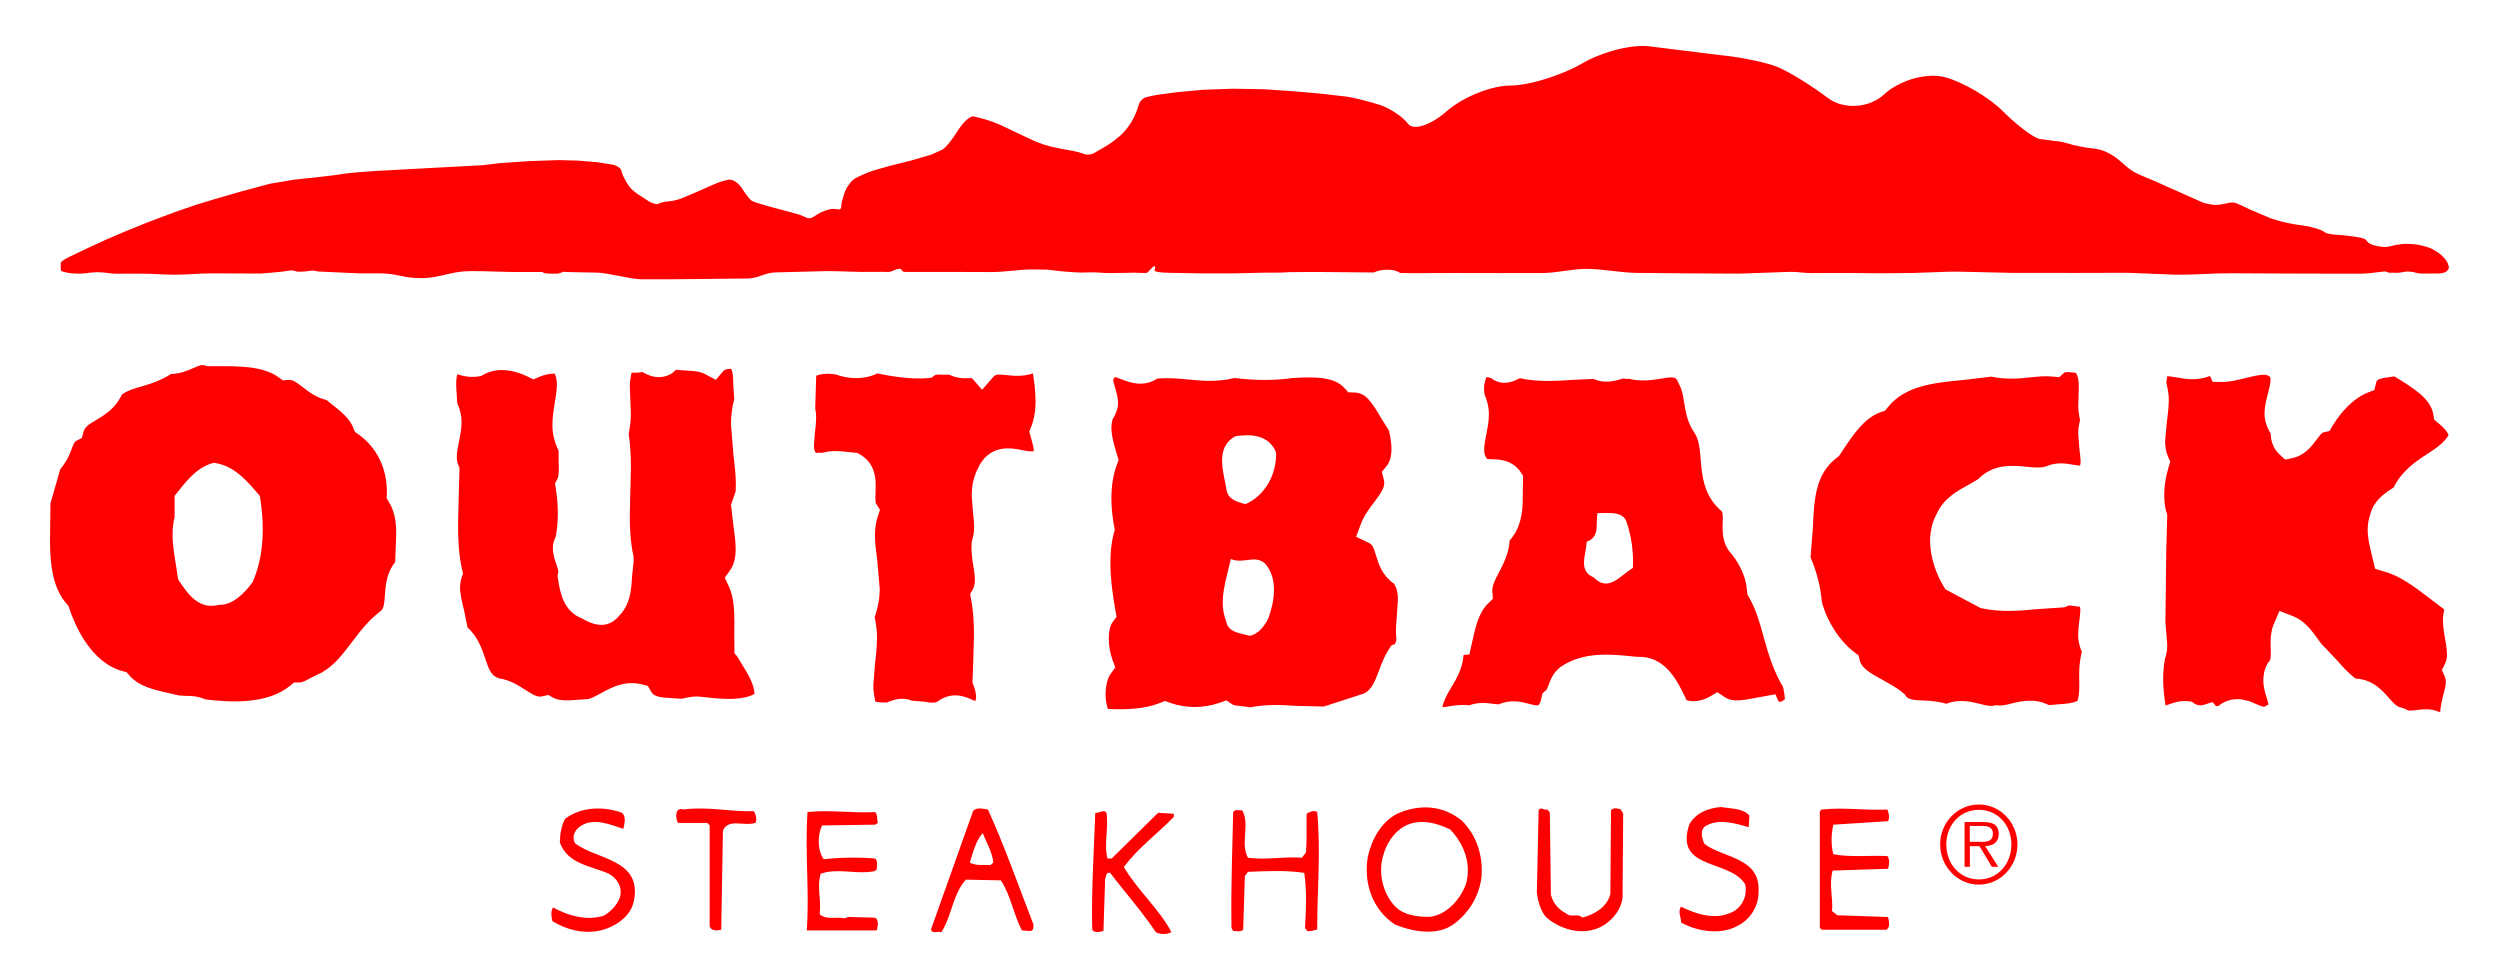
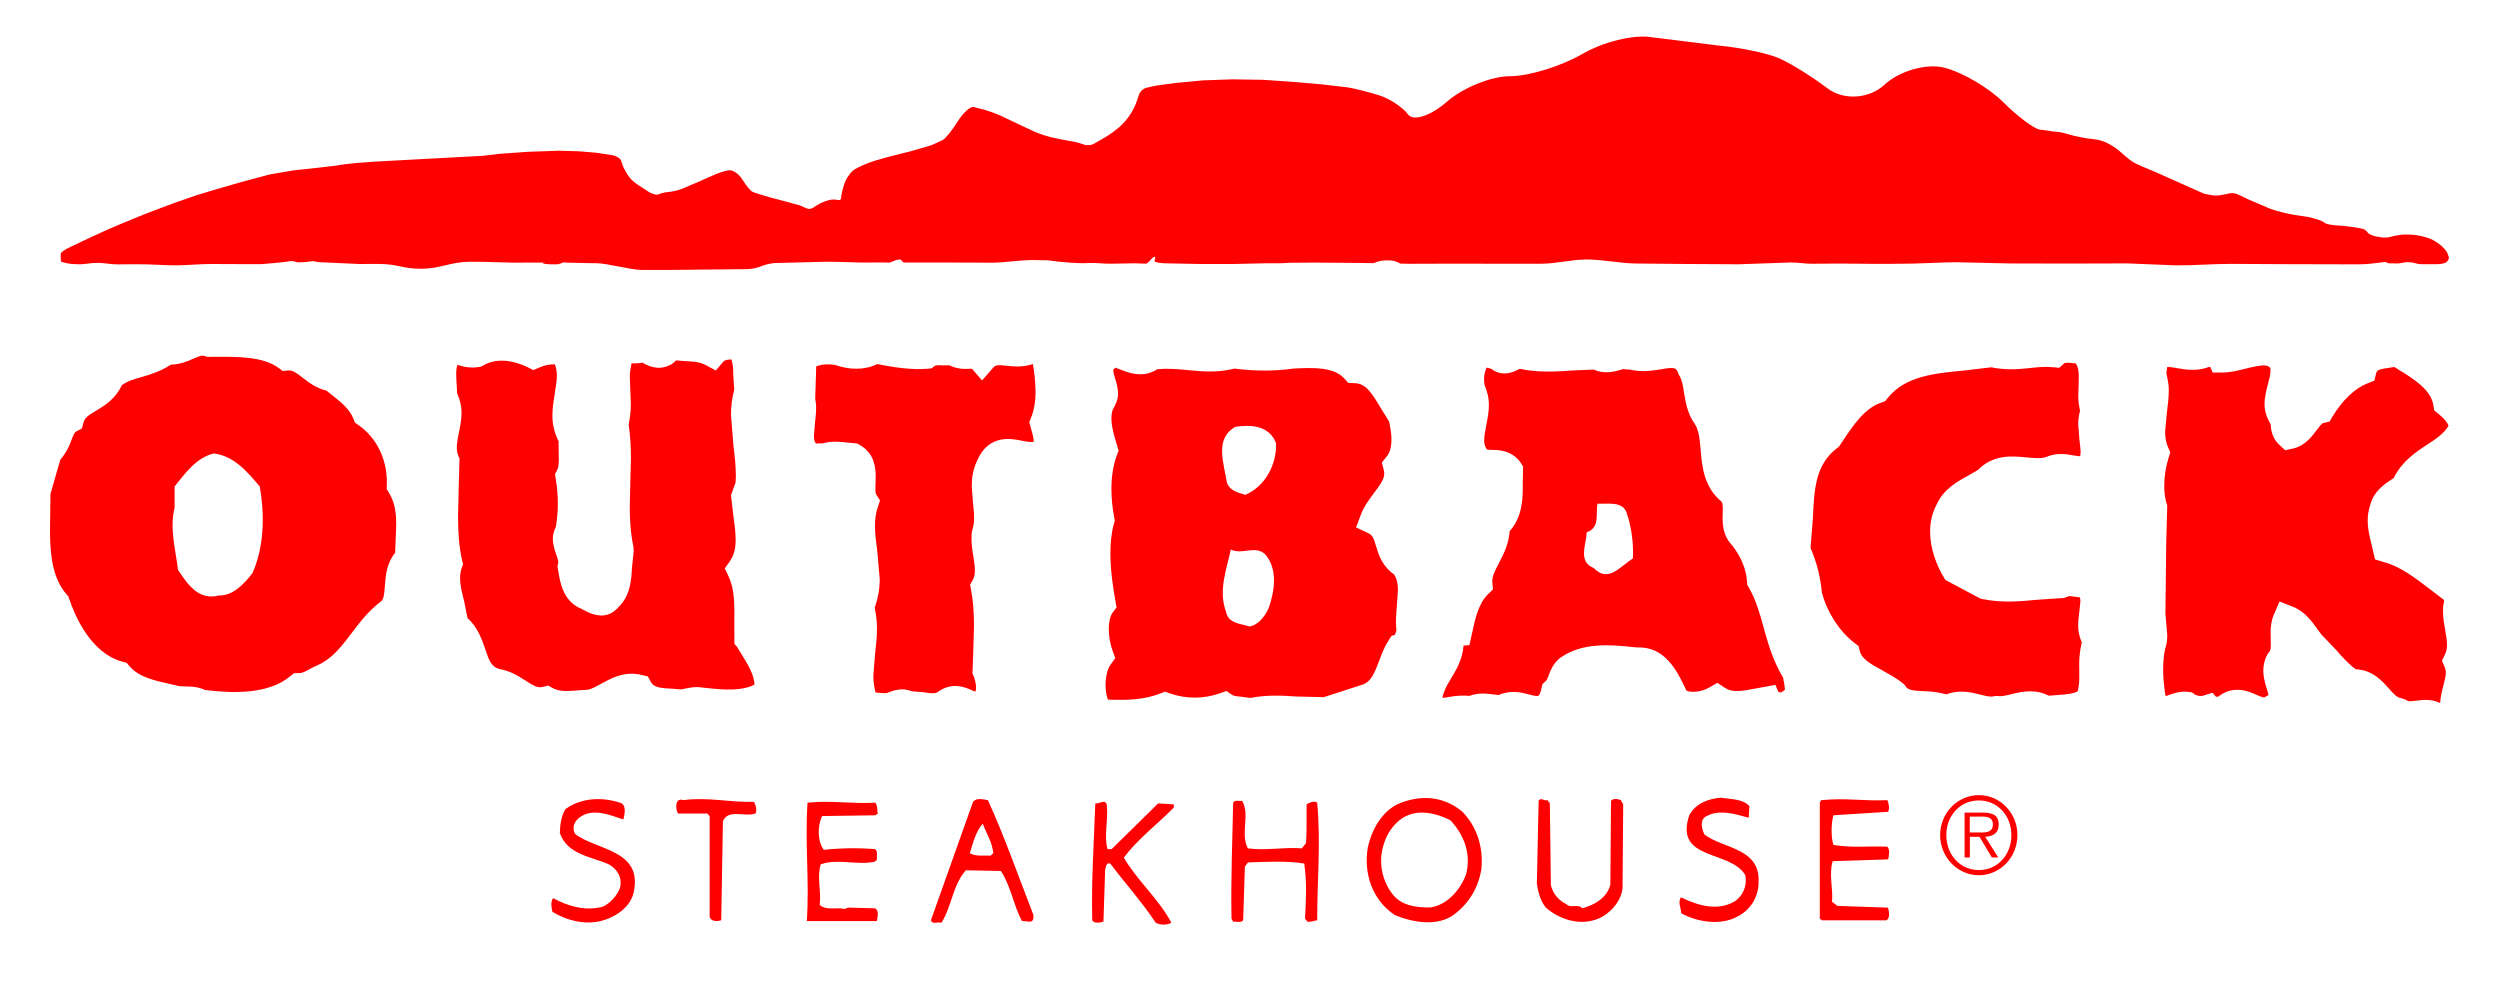
- <svg xmlns="http://www.w3.org/2000/svg" width="250" height="98">
+ <svg xmlns="http://www.w3.org/2000/svg" width="800" height="314" viewBox="0 35 250 30">
  <g fill="red">
    <path d="M55.303 90.747c1.46.8 3.232 1.34 4.996.853.68-.32 1.426-1.097 1.697-1.87.274-1.06-.305-1.904-1.122-2.362-1.73-.772-4.143-.95-4.893-3.138.033-.845.136-1.656.543-2.362 1.6-1.195 3.806-1.263 5.643-.6.5.38.27 1.123.168 1.615-1.325-.427-3-1.166-4.313-.248-.575.383-.883 1.096-.5 1.7 2.07 1.624 6.66 1.553 5.88 5.675-.274 1.654-1.906 2.675-3.335 3.033-1.696.388-3.427-.07-4.825-.923-.1-.423-.2-1.017.07-1.374m13.04-9.8c2.512-.316 4.655.25 7.03.173.174.25.345.778.174 1.165-1.157.387-2.722-.492-3.263.775l-.17 9.902c-.377.14-1.054.14-1.157-.354V82.543l-.24-.25h-2.923c-.27-.426-.337-1.654.55-1.338m12.4.25c2.375-.25 4.382.136 6.762 0 .27.276.168.735.27 1.087l-.27.175-5.3.075c-.48.948-.48 2.538.168 3.38a27.46 27.46 0 0 1 5.132-.072c.304.248.135.742.168 1.094l-.24.175c-1.905.356-3.602-.35-5.37.248-.405 1.304.07 2.573-.103 4.053.646.63 1.77.2 2.448.417l.407-.14 2.687.072c.44.277.233.883.168 1.272h-6.998c.272-4.16-.204-7.58.07-11.838m22.595 11.24c-1.497-3.842-2.853-7.752-4.553-11.488-.443-.072-1.16-.283-1.494.173l-4.213 11.845c.206.46.613.103 1.054.244 1.054-1.66 1.12-3.77 2.445-5.252l3.5.07c1.02 1.55 1.26 3.42 2.104 5l.748.065c.38.036.444-.315.4-.666m-4.317-5.92c-.68-.07-1.356.104-2.038-.252.308-1.02.612-2.217 1.293-2.953.373.98.95 1.863 1.054 2.953l-.3.252m10.5-5.237c.34.1 1.122-.566 1.157.275.133 1.477-.305 3.033.068 4.3h.407l4.654-4.574 1.564.1v.317c-1.7 1.724-3.602 3.136-4.996 5.004 1.326 2.285 3.567 4.227 4.757 6.518a1.76 1.76 0 0 1-1.561 0c-1.36-2.047-3.06-3.947-4.554-5.922-.442-.14-.404.36-.513.605l-.168 5.2c-.34.106-.95.213-1.12-.14-.102-3.986.168-7.72.304-11.693m13.796-.07c.208-.323.615-.108.883-.18.823 1.338-.2 3.3.58 4.755 1.8.25 3.534-.14 5.402 0l.412-.53c.1-1.444.03-2.46.06-3.873.3-.172.712-.386 1.057-.172.373 4.187 0 7.604 0 11.767-.306.032-.6.2-.988.14l-.23-.316c.104-2.008.203-3.453-.075-5.5-1.768-.278-3.7-.176-5.635-.106l-.304.424-.17 5.36c-.24.278-.646.104-1 .14l-.168-.315c-.07-4.34.1-7.934.165-11.592m22.85.847c-1.907-1.55-4.248-1.653-6.458-.668-1.63.847-2.547 2.608-2.926 4.3-.434 2.644.445 5.25 2.7 6.767 1.795.738 4.275 1.195 5.943-.07 1.5-1.13 2.445-2.714 2.72-4.582.202-2.186-.476-4.268-1.97-5.745m.403 6.4c-.578 1.518-1.902 3.035-3.6 3.24-1.46 0-2.925-.206-3.8-1.44-.984-1.307-1.357-3.175-.815-4.832.3-1.056.954-2.072 1.938-2.705 1.5-.92 3.297-.46 4.726.24 1.4 1.48 2.138 3.423 1.56 5.497m7.278-7.43c.236-.4.542.07.883-.072l.238.322.104 8.205a2.84 2.84 0 0 0 1.525 1.865c.512.488 1.117-.07 1.623.422 1.196-.315 2.458-1.022 2.8-2.356l.065-8.386c.24-.286.712-.178.98-.072l.238.423-.064 8.353c-.104 1.305-1.223 2.568-2.38 3.063-1.803.772-3.88.142-5.303-1.096-.545-.7-.753-1.513-.887-2.392l.177-8.28m14.245 9.658c1.602.78 3.568 1.413 5.308.43.9-.562 1.32-1.62 1.117-2.646-1.498-2.57-7.138-1.4-5.607-6 .65-1.2 1.935-1.65 3.158-1.757.987.172 2.177.104 2.858.843l-.07 1.168c-1.192-.32-2.9-.888-4.18-.18-.784.35-.508 1.304-.242 1.863 1.87 1.415 5.6 1.34 5.406 4.76a3.8 3.8 0 0 1-2.14 3.45c-1.662.92-4.045.527-5.6-.352 0-.53-.373-1.095 0-1.6m14.002-9.7c2.52-.244 4.076.104 6.625 0 .138.354.24.807.07 1.163l-5.472.35c-.24.886-.24 2.183 0 2.958 1.694.32 3.5.1 5.4.182.27.316.17.882.07 1.27l-5.54.18c-.406 1.3.066 2.848-.07 4.05l.54.42 5.067.175c.066.35.274.987-.173 1.272h-6.42l-.234-.178v-11.6l.134-.25m11.9 3.498c0-2.2 1.735-3.994 3.873-3.994s3.856 1.795 3.856 3.994c0 2.22-1.722 4.016-3.856 4.016s-3.873-1.798-3.873-4.016m7.123 0c0-1.942-1.373-3.463-3.25-3.463s-3.256 1.52-3.256 3.463c0 1.967 1.375 3.5 3.256 3.5s3.25-1.525 3.25-3.5zm-1.316 2.238h-.637l-1.232-2.063h-.967v2.063h-.528V82.2h1.886c1.14 0 1.53.443 1.53 1.185 0 .876-.598 1.206-1.36 1.224l1.306 2.062zm-2.03-2.5c.612 0 1.5.103 1.5-.808 0-.694-.554-.778-1.082-.778h-1.233v1.586h.804M38.67 49.84l.014-.438.003-.236c0-2.355-1.022-4.433-2.83-5.718l-.362-.253-.158-.4c-.38-.967-1.244-1.648-2.247-2.44L32.645 40c-.97-.228-1.717-.774-2.326-1.25-.714-.562-1.076-.8-1.486-.766l-.55.054-.448-.325c-1.545-1.12-4.005-1.1-6.172-1.095l-.95.005-.23-.077c-.285-.097-.53-.008-1.17.27-.566.25-1.307.573-2.206.578-.945.613-1.953.972-2.867 1.225-.834.228-1.535.45-2.06.842-.592 1.315-1.66 2.005-2.5 2.502-.842.492-1.195.75-1.323 1.2l-.166.623-.573.302c-.182.092-.3.373-.506.95-.197.556-.535 1.242-1.08 1.866l-.987 3.424-.02 1.828L5 53.926c0 2.44.23 4.795 1.648 6.44l.193.22.092.274c.532 1.588 2.114 5.375 5.292 6.242l.435.12.296.338c.942 1.098 2.542 1.45 4.088 1.787l.857.202.726.04c.524-.014 1.2.04 1.902.35 2.58.313 6.207.5 8.476-1.36l.4-.33h.524c.318 0 .655-.188 1.185-.48l1.315-.636-.236.104c1.223-.682 2.073-1.805 2.972-2.992.814-1.075 1.657-2.188 2.9-3.145.305-.2.367-.688.427-1.646.065-.974.193-2.22 1.024-3.24l.046-1.14.06-1.707c0-1.167-.146-2.193-.726-3.156l-.225-.367m64.874-9.883c0-.938-.124-1.833-.254-2.625-.95.333-1.853.263-2.584.18-.963-.107-1.162-.082-1.398.2l-1.1 1.262-1.016-1.167-.338.008c-.46.035-1.205.014-1.934-.356l-.655.014c-.467-.028-.684-.033-.8.062l-.332.24-.4.034c-1.572.133-3.376-.142-5.017-.47-1.26.646-2.872.57-4.156.1-.794-.133-1.454-.07-1.94.136l-.1 3.217c.042.3.093.58.093.877 0 .552-.063 1.088-.12 1.597l-.1 1.28c0 .397.082.595.202.748a2.06 2.06 0 0 1 .624-.014c.884-.25 1.67-.188 2.42-.1l1.1.108.28.166c1.358.794 1.55 2.103 1.55 3.132l-.014.644-.018.563c0 .263.018.494.083.592l.378.598-.223.67c-.207.6-.28 1.24-.28 1.885 0 .802.114 1.625.228 2.48l.248 2.83c0 .936-.16 1.896-.508 2.864a9.46 9.46 0 0 1 .236 2.06c0 .876-.093 1.72-.193 2.55l-.174 2.224c0 .548.082 1.1.222 1.63a5.47 5.47 0 0 0 1.098.072c.06-.018.24-.088.24-.088.434-.168 1.355-.502 2.276-.1l1.212.1c.806.13 1.122.153 1.404-.035 1.472-1.063 2.826-.438 3.55-.1l.196.07c.02-.1.082-.2.082-.334a3.38 3.38 0 0 0-.25-1.206l-.117-.28.068-1.804.083-2.93c0-1.24-.065-2.46-.285-3.604l-.1-.54.27-.47c.147-.268.205-.584.205-.948 0-.417-.074-.896-.153-1.4-.1-.58-.184-1.182-.184-1.802l.023-.554.022-.152.04-.143a3.89 3.89 0 0 0 .174-1.234c0-.45-.048-.923-.108-1.43l-.128-1.712c0-.823.125-1.685.55-2.578 1.165-2.66 3.445-2.185 4.54-1.954.655.136.924.127 1.125.08-.018-.302-.097-.635-.203-1.014l-.26-.934.185-.456c.337-.838.454-1.783.454-2.718zm-29.92 25.6l-.185-.265-.01-2.193.01-.896c0-1.297-.08-2.588-.584-3.63l-.378-.8.5-.705c.445-.618.587-1.35.587-2.166 0-.713-.104-1.493-.22-2.32L73.1 50.47l.46-1.304.026-.665c0-1-.12-2-.242-3l-.246-3.06a9.89 9.89 0 0 1 .325-2.53l-.097-1.5c0-.717-.057-1.18-.193-1.525-.324.003-.652.04-.785.2l-.766.9-1.042-.56c-.58-.314-1.283-.34-2.084-.38l-.83-.07-.487.4-.154.07c-1.212.604-2.226.05-2.752-.248-.416.093-.798.085-1.082.07-.075.44-.17.88-.17 1.32l.103 2.803c0 .635-.083 1.314-.214 2a24.37 24.37 0 0 1 .222 3.352l-.117 4.868c0 1.328.08 2.646.373 4.02l.02.425-.168 1.633c-.068 1.295-.172 2.895-1.443 4.043.03-.033.063-.04.092-.072l-.182.187c.036-.042.054-.077.1-.114-.84.924-1.98 1.004-3.4.207l-.226-.12.14.056c-1.942-.692-2.266-2.68-2.442-3.748l-.092-.562.075-.3c0-.03.005-.062.005-.1 0-.194-.1-.483-.208-.784-.142-.4-.335-.967-.335-1.6 0-.372.12-.767.307-1.17a14.56 14.56 0 0 0 .19-2.287 14.98 14.98 0 0 0-.202-2.469l-.078-.5.228-.435c.125-.236.154-.663.154-1.116l-.02-.766v-.965c-.42-.848-.623-1.7-.623-2.542 0-.8.128-1.568.236-2.26.12-.712.214-1.307.214-1.83a3 3 0 0 0-.211-1.076 3.7 3.7 0 0 0-1.523.315l-.62.263-.6-.3c-.948-.453-2.785-1.084-4.387-.177l-.223.123-.253.05c-.763.128-1.5-.005-2.14-.214-.08.266-.114.595-.114.96 0 .405.034.837.06 1.214l.036.677c.293.646.44 1.295.44 1.904 0 .72-.135 1.4-.263 2-.122.604-.212 1.08-.212 1.507a2.12 2.12 0 0 0 .155.837l.117.26-.077 2.73-.07 3.02c0 1.552.087 3.063.402 4.418l.096.408-.142.4a2.98 2.98 0 0 0-.152.979c0 .713.195 1.48.405 2.324l.336 1.674c.992.906 1.426 2.076 1.75 3.053.437 1.318.658 1.803 1.418 2.047 1.037.158 1.885.68 2.567 1.117.88.566 1.288.8 1.784.673l.55-.134.498.275c.66.358 1.6.283 2.616.197l.885-.057c.394-.103.826-.334 1.293-.592 1.048-.578 2.346-1.293 4.04-.888l.632.153.318.57c.28.524.917.607 2.2.664l.795.063.27-.05c.502-.1 1.133-.25 1.72-.15l.68.07c1.645.175 3.445.306 4.686-.352-.046-.962-.584-1.877-1.216-2.904l-.593-.97zm29.806-28.245l.2-.07c-.08.042-.157.044-.236.076l.046-.005zm74.9 31.424c-.97-1.607-1.48-3.28-1.927-4.898-.396-1.47-.78-2.848-1.5-4.114l-.174-.3-.026-.34c-.093-1.263-.595-2.464-1.526-3.67l.16.17c-1.147-1.063-1.1-2.438-1.067-3.354.02-.596.02-.965-.127-1.137-1.75-1.472-1.934-3.47-2.072-5.095-.086-1.042-.172-2.028-.6-2.683-.723-1-.905-2.123-1.066-3.105-.1-.652-.2-1.27-.462-1.703l-.05-.087-.04-.103c-.25-.617-.3-.714-1.9-.432-.884.155-1.963.258-3.053-.008a1.76 1.76 0 0 1-.567-.035c-.037.008-.27.077-.27.077-.58.177-1.668.46-2.684-.028l-2.058.087c-1.7.124-3.584.228-5.335-.164l-.158.077c-1.07.56-1.975.498-2.708-.08l-.46-.12a2.82 2.82 0 0 0-.256 1.14 2.96 2.96 0 0 0 .07.657c.277.644.414 1.283.414 1.904 0 .755-.146 1.475-.274 2.116s-.2 1.115-.2 1.5a1.43 1.43 0 0 0 .28.875c.134.024.3.032.494.038.695.01 1.863.035 2.77 1.125l.35.54-.033 1.717v.5c0 1.355-.17 2.98-1.313 4.248-.078 1.264-.6 2.297-1.046 3.143-.423.8-.688 1.328-.688 1.864l.006.132.056.687-.495.483c-.936.912-1.268 2.38-1.6 3.935l-.256 1.146-.584.057c-.1 1.354-.724 2.422-1.3 3.36-.4.658-.697 1.248-.82 1.86a5.53 5.53 0 0 0 .746-.102c.566-.097 1.248-.172 1.965-.094.846-.328 1.73-.238 2.416-.14l.5.053c1.186-.524 2.297-.264 3.06-.053.672.188.838.175.97.1.1-.2.185-.367.2-.48l.146-.65.426-.396.182-.43c.184-.498.43-1.18 1.08-1.734l.054-.044.058-.045c2.264-1.58 5.077-1.292 7.346-1.054l.4.035c2.714-.107 3.936 2.396 4.666 3.9l.2.423c.637.24 1.602.066 2.294-.33l.792-.462.76.507c.717.473 1.62.342 3.02.07l2.02-.37.315.72a6.23 6.23 0 0 1 .239.037c.18-.094.322-.188.4-.273-.012-.313-.072-.648-.15-1.032-.007 0-.016-.065-.027-.14zm66.366-3.343c0-.405-.072-.867-.176-1.43-.104-.596-.223-1.25-.223-1.958 0-.34.05-.7.123-1.064L243 59.86c-1.547-1.18-3.012-2.3-4.627-2.717l-.867-.265-.367-1.558c-.178-.7-.37-1.498-.37-2.353a4.67 4.67 0 0 1 .286-1.612c-.012.045-.04.076-.048.123l.064-.224c-.015.036-.006.063-.018.1.336-1.28 1.376-2 2.157-2.504l.167-.117c.8-1.633 2.148-2.56 3.38-3.355.912-.587 1.668-1.133 2.096-1.858-.12-.382-.527-.8-.994-1.188l-.435-.356-.095-.545c-.25-1.56-2.02-2.64-3.572-3.592l-.314-.2-.312.044c-1.302.166-1.438.28-1.513.578l-.188.744-.712.278c-1.2.473-2.496 1.694-3.44 3.268l-.322.548-.622.14c-.167.035-.43.396-.668.715-.5.663-1.16 1.568-2.4 1.847l-.75.16-.562-.52c-.573-.524-.86-1.233-.887-2.08-.397-.666-.613-1.334-.613-1.97 0-.744.182-1.438.338-2.03.14-.527.262-1.008.262-1.436 0-.065-.018-.125-.02-.185-.27-.343-.74-.375-2.444.057-.775.194-1.573.396-2.36.396h-.956l-.25-.552a.34.34 0 0 0-.095-.02c-1.204.47-2.34.296-3.28.12-.326-.063-.62-.093-.92-.125l-.053.325-.042.335c.13.562.245 1.122.245 1.66 0 .787-.102 1.552-.192 2.27l-.175 1.892c0 .562.08 1.083.292 1.567l.224.506-.164.532c-.293.932-.44 1.915-.44 2.813 0 .645.072 1.24.23 1.75l.07.2-.1 3.688-.083 7.128.078.896.107 1.3a4.29 4.29 0 0 1-.229 1.412c-.13.665-.182 1.338-.182 2.008 0 .917.102 1.8.24 2.65l.25-.078c.537-.2 1.2-.43 2.002-.35l.378.052.313.222c.15.104.593.182.768.123l.98-.304.354.396.222-.006c1.463-1.165 2.98-.57 3.746-.217.793.357.85.322 1.013.208l.27-.15c-.03-.164-.104-.4-.155-.584-.164-.496-.364-1.136-.364-1.85 0-.498.095-1.03.38-1.576l.1-.176.143-.15c.103-.104.125-.42.125-.76l-.006-.483-.015-.595c0-.6.056-1.24.328-1.874l.562-1.307 1.324.517c1.2.466 1.896 1.448 2.47 2.247l.402.545-.184-.195 1.666 1.746c.645.746 1.307 1.46 1.95 1.916 1.64.062 2.625 1.144 3.285 1.898.52.593.834.93 1.246.986l.435.147.243.14c.117.056.597 0 .847-.03.628-.08 1.4-.173 2.18.147l.094.035.105.063c.044-.68.2-1.284.334-1.808s.238-.896.238-1.233c0-.203-.038-.384-.122-.58l-.272-.626.3-.6c.15-.328.217-.65.217-1.025zm-107.083-9.8c-.24-.846-.354-1.137-.787-1.34l-1.22-.58.475-1.264c.314-.843.852-1.554 1.318-2.174.684-.9 1.025-1.42 1.025-1.964a1.2 1.2 0 0 0-.054-.359l-.188-.726.47-.58c.33-.404.495-.98.495-1.74 0-.507-.1-1.125-.245-1.8l-.78-1.247c-1.027-1.76-1.587-2.537-2.672-2.57l-.62-.023-.417-.458c-1.07-1.167-3.197-1.065-4.904-.985l-.133.002c-1.863.277-3.904.27-5.92.008-1.7.42-3.193.3-4.646.152-1.027-.1-2-.185-3.083-.092-1.34.885-2.713.416-3.5.103l-.7-.258-.14.142c-.038.035-.063.07-.063.16 0 .1.044.313.176.734.12.402.3.965.3 1.592 0 .5-.2 1.045-.53 1.58a2.85 2.85 0 0 0-.129.864c0 .832.276 1.757.55 2.665l.168.562-.174.466c-.404 1.08-.545 2.255-.545 3.363 0 1.04.124 2.02.274 2.83l.063.33-.087.33c-.257.906-.35 1.916-.35 2.943 0 1.7.26 3.438.506 4.793l.108.627-.378.5c-.27.37-.4.98-.4 1.647 0 .734.143 1.54.38 2.178l.27.742-.464.64c-.35.473-.506 1.302-.506 2.097 0 .545.096 1.018.236 1.412 1.853.06 3.53.045 5.2-.6l.513-.2.513.188a7.5 7.5 0 0 0 4.914 0l.702-.25.62.412c.156.104.663.15 1.002.178l.774.105c1.595-.316 3.136-.25 4.615-.143l2.738.064 3.945-1.28c.773-.307 1.102-1.073 1.568-2.3.262-.705.535-1.438.973-2.115l.287-.437.336-.1.15-.424-.05-.777c0-.63.06-1.237.1-1.797l.1-1.467c0-.635-.1-1.142-.394-1.586-1.16-.8-1.542-1.95-1.775-2.775zm70.203 7.9c0-.517.067-1.006.123-1.432l.1-1.003c0-.18-.022-.295-.056-.388l-.4-.047c-.24-.04-.607-.1-.72-.07l.017-.01-.447.185-2.686.18c-1.738.164-3.533.334-5.472-.063l-.218-.044-3.524-1.874-.2-.345c-.717-1.2-1.323-2.842-1.323-4.5 0-.94.203-1.875.676-2.735-.012.02-.033.04-.04.07l.066-.147c-.018.022-.02.05-.027.078.674-1.505 2.047-2.262 3.158-2.867l.963-.56c1.492-1.537 3.357-1.397 4.742-1.258.8.08 1.563.15 2.074-.032 1.05-.463 2.04-.282 2.766-.15l.62.082c.007-.114.054-.214.054-.336 0-.386-.06-.813-.117-1.272l-.125-1.6c0-.44.066-.894.185-1.355a6.69 6.69 0 0 1-.179-1.478l.033-1.013.02-.908c0-.606-.094-1.014-.292-1.32l-.136-.015c-.6-.074-.915-.096-1.05.023l-.48.427-.642-.063c-.766-.08-1.56.005-2.393.095-1.134.125-2.42.2-3.76-.086l-2.713.325c-3.022.284-5.878.558-7.642 2.744l-.27.333-.408.14c-1.646.56-2.8 2.285-3.904 3.957l-.3.442-.193.15c-2.177 1.652-2.285 4.172-2.413 7.092l-.23 2.886a14.39 14.39 0 0 1 1.133 4.457c.525 1.98 1.742 3.866 3.262 5.04l.405.306.122.5c.195.77.984 1.25 2.264 1.94.703.4 1.43.78 2.068 1.316l.16.135.117.178c.24.354.8.412 1.907.45a9.45 9.45 0 0 1 2.16.317c1.2-.483 2.388-.228 3.283 0 .55.146 1.063.278 1.418.2l.233-.05.23.024c.383.042.887-.08 1.423-.22 1.004-.247 2.33-.5 3.647.184l.957-.082c.78-.04 1.468-.117 1.918-.355.12-.418.17-.9.17-1.446l-.004-.595-.008-.662a9.52 9.52 0 0 1 .258-2.193c-.232-.556-.363-1.12-.363-1.66zM17.46 49.582c1.105-1.37 2.17-2.87 3.92-3.3 2.042.262 3.323 1.806 4.596 3.3.512 2.954.427 6.046-.723 8.652-.8 1.063-1.958 2.298-3.365 2.252-2.045.53-3.15-1.146-4.086-2.563-.255-2.115-.857-4.145-.342-6.225v-2.116zm105.627 6.313c1.214.557 2.426-.482 3.438.483 1.28 1.474.94 3.7.334 5.386-.334.77-1.073 1.74-1.95 1.815-.8-.278-2.1-.278-2.3-1.465-.808-2.093.062-4.262.47-6.22zm.456-12.278c1.57-.223 3.354-.15 4.065 1.63.072 2.138-1.072 4.3-3.063 5.172-.712-.22-1.572-.367-1.86-1.255-.277-1.844-1.277-4.36.858-5.546zm36.224 7.682c.842.08 2.53-.318 2.907.956.464 1.35.692 2.944.617 4.535-1.3.792-2.452 2.47-3.914.953-1.6-.638-.765-2.308-.7-3.58 1.384-.474.848-1.907 1.08-2.863M6.084 26.285c0-.125.453-.43 1.008-.677l1.9-.904 1.756-.805 1.657-.704 2.212-.905 2.665-1.005 2.3-.8 2-.606 2.613-.754 2.816-.753 2.36-.4 2.358-.253 1.7-.197 1.005-.153c.248-.026 1.364-.206 5.5-.402l8.342-.448 1.707-.204 2.915-.203 3-.102 1.96.054 1.8.15 1.605.25c.405.08.8.334.854.55a4.29 4.29 0 0 0 .254.706l.302.546c.08.145.24.367.35.506s.427.413.702.605l1.154.753c.364.22.8.333.954.25a2.56 2.56 0 0 1 .655-.199l.758-.096a5.65 5.65 0 0 0 .805-.208l1.556-.654 1.807-.8a7.64 7.64 0 0 1 1.407-.454c.416-.086 1.047.324 1.405.902.363.584.8 1.125.958 1.213.164.077.458.193.655.245l1.2.353 1.7.452 1.255.348.704.307c.165.08.46.035.652-.106a7.02 7.02 0 0 1 .753-.45 4.5 4.5 0 0 1 .855-.3c.248-.055.6-.057.802 0s.353-.038.353-.203.046-.46.1-.648l.202-.708a3.01 3.01 0 0 1 .3-.656l.353-.5c.086-.108.266-.267.402-.353a10.93 10.93 0 0 1 .804-.399 11.85 11.85 0 0 1 1.207-.455l1.407-.4 2.2-.552 2.064-.603 1.104-.505c.277-.14.958-.973 1.507-1.858s1.275-1.54 1.608-1.453l1.155.296a14.01 14.01 0 0 1 1.507.556l1.8.854 1.706.8a12.43 12.43 0 0 0 1.512.505l1.2.253 1.108.197a6.85 6.85 0 0 1 1.055.297c.274.117.73.07 1.002-.096l.954-.552c.247-.135.635-.385.855-.55l.706-.55a7.34 7.34 0 0 0 .6-.606 7.81 7.81 0 0 0 .555-.755 9.24 9.24 0 0 0 .45-.856c.1-.248.267-.698.353-1.005a1.11 1.11 0 0 1 .706-.7c.302-.082.82-.196 1.15-.25l1.907-.254 2.716-.253 2.915-.1 3.063.05 3.014.206 2.815.247 2.6.302c.694.114 2.118.473 3.164.8 1.05.335 2.342 1.198 2.866 1.9.524.72 2.263.153 3.867-1.255s4.454-2.563 6.333-2.563 5.1-1 7.186-2.2c2.07-1.217 5.164-1.983 6.883-1.708l6.88.854c2.076.196 4.695.74 5.826 1.207 1.14.47 3.373 1.85 4.978 3.066s4.16 1.054 5.678-.356 4.23-2.178 6.03-1.708 4.418 2.007 5.83 3.417 3.056 2.655 3.67 2.764l1.457.203a4.41 4.41 0 0 1 .8.102l.75.2.352.1c.03 0 .345.065.705.152a10.91 10.91 0 0 0 1.308.2 4.4 4.4 0 0 1 1.207.302 6.84 6.84 0 0 1 1.006.58c.245.182.655.518.903.754a6.73 6.73 0 0 0 .927.704c.267.15 1.235.577 2.165.95l3.033 1.355 1.813.805c.25.07.678.146.953.18a3.3 3.3 0 0 0 .98-.077l.754-.154a1.67 1.67 0 0 1 .5.05c.13.04.72.313 1.308.6l2.187.934a15.59 15.59 0 0 0 2.412.6l1.36.206a11.27 11.27 0 0 1 .754.2c.385.105.792.293.906.402s.72.22 1.35.25 1.68.163 2.313.305c.634.133.4.427.994.652.6.22 1.386.307 1.764.2a7.75 7.75 0 0 1 1.326-.25 7.98 7.98 0 0 1 1.385.052 7.12 7.12 0 0 1 1.359.347 4.83 4.83 0 0 1 1.129.704c.275.248.55.586.617.755l.142.403c.02.057-.015.2-.075.306l-.08.1-.1.097c-.114.103-.554.2-.974.193h-1.54c-.38 0-.77-.185-1.137-.193l-.367-.008c-.393.085-.848.142-1.006.128l-.166-.008-.5-.005c-.17 0-.33-.146-.468-.13l-.128.015c-1.037.114-1.47.213-2.466.215l-1.806-.002c-1.804 0-3.627-.01-5.453-.014l-5.508-.028c-1.838-.005-3.677.162-5.5.147l-4.907-.196-5.043.014a472.28 472.28 0 0 1-4.998-.005l-1.642-.003-4.43-.1c-.73-.032-1.922-.022-2.645.022l-2.642.092-2.644.028a102.81 102.81 0 0 1-2.705-.017l-.686-.006-2.023-.005-2.047.014c-.688.006-1.4-.128-2.106-.128l-5.2.182a616.42 616.42 0 0 1-5.104-.028l-5.086-.048c-1.695-.01-3.4-.407-5.127-.405-1.467.022-2.938.418-4.42.424l-4.435.002-4.415-.008c-1.466-.005-2.928.006-4.382.014l-.905-.02c-.576-.42-1.77-.44-2.658-.046l-2.4-.025L132 27.2h-.973l-2.04.015-.4.02-.408.025-1.722.008-3.174.07h-3.17l-3.175-.06c-.868 0-1.538-.108-1.486-.246s.077-.313.05-.395-.2.022-.385.23-.375.395-.427.418-.617.01-1.247-.018l-.603.013-1.836.028c-.612.008-1.22-.077-1.8-.074l-.586.01c-.607.05-2.338-.065-3.852-.277l-1.4-.022c-1.404-.022-2.835.27-4.256.26l-4.27-.014h-1.423H90.548a.3.3 0 0 1-.071-.009c-.017 0-.052-.002-.068-.002s-.05-.006-.072-.006c-.017-.002-.14-.13-.267-.285l-.245.008c-.236.005-.726.312-.97.3s-.495-.01-.75-.015a17.92 17.92 0 0 0-.766.005c-1.54.04-3.12-.082-4.712-.077l-4.77.123c-1.575-.01-1.785.62-3.288.62l-7.394.075h-3.07c-1.024-.008-3.4-.657-4.423-.668l-1.03-.015-2.086-.047c-.014-.007-.035-.01-.05-.015s-.034-.01-.046-.01-.04-.008-.053-.008a8.04 8.04 0 0 0-.62.2l-.3.006c-1.236.018-1.538-.17-.894-.174H52.7c-1.934.046-3.85-.107-5.76-.085-1.92.022-2.904.698-4.832.7-1.92.003-2.295-.48-4.247-.48l-1.956.003-4.07-.185a1.42 1.42 0 0 0-.163-.029l-.158-.03-.16-.026a.38.38 0 0 0-.12-.008c-.02.005-.077.008-.123.014l-.12.013c-.02.008-.182.025-.364.05l-.2.013-.592.028c-.207.002-.413-.125-.612-.13h-.202c-.2.065-1.504.205-2.9.307H24.9c-1.247 0-2.483-.008-3.708-.014s-2.442.13-3.66.133-2.438-.122-3.66-.105c-.65-.01-1.34.002-2.045.01-.702.015-1.418-.16-2.106-.156s-1.36.176-1.973.14l-.613-.025c-.566-.08-1.033-.2-1.042-.27a2.76 2.76 0 0 1-.021-.348v-.442" />
  </g>
</svg>
